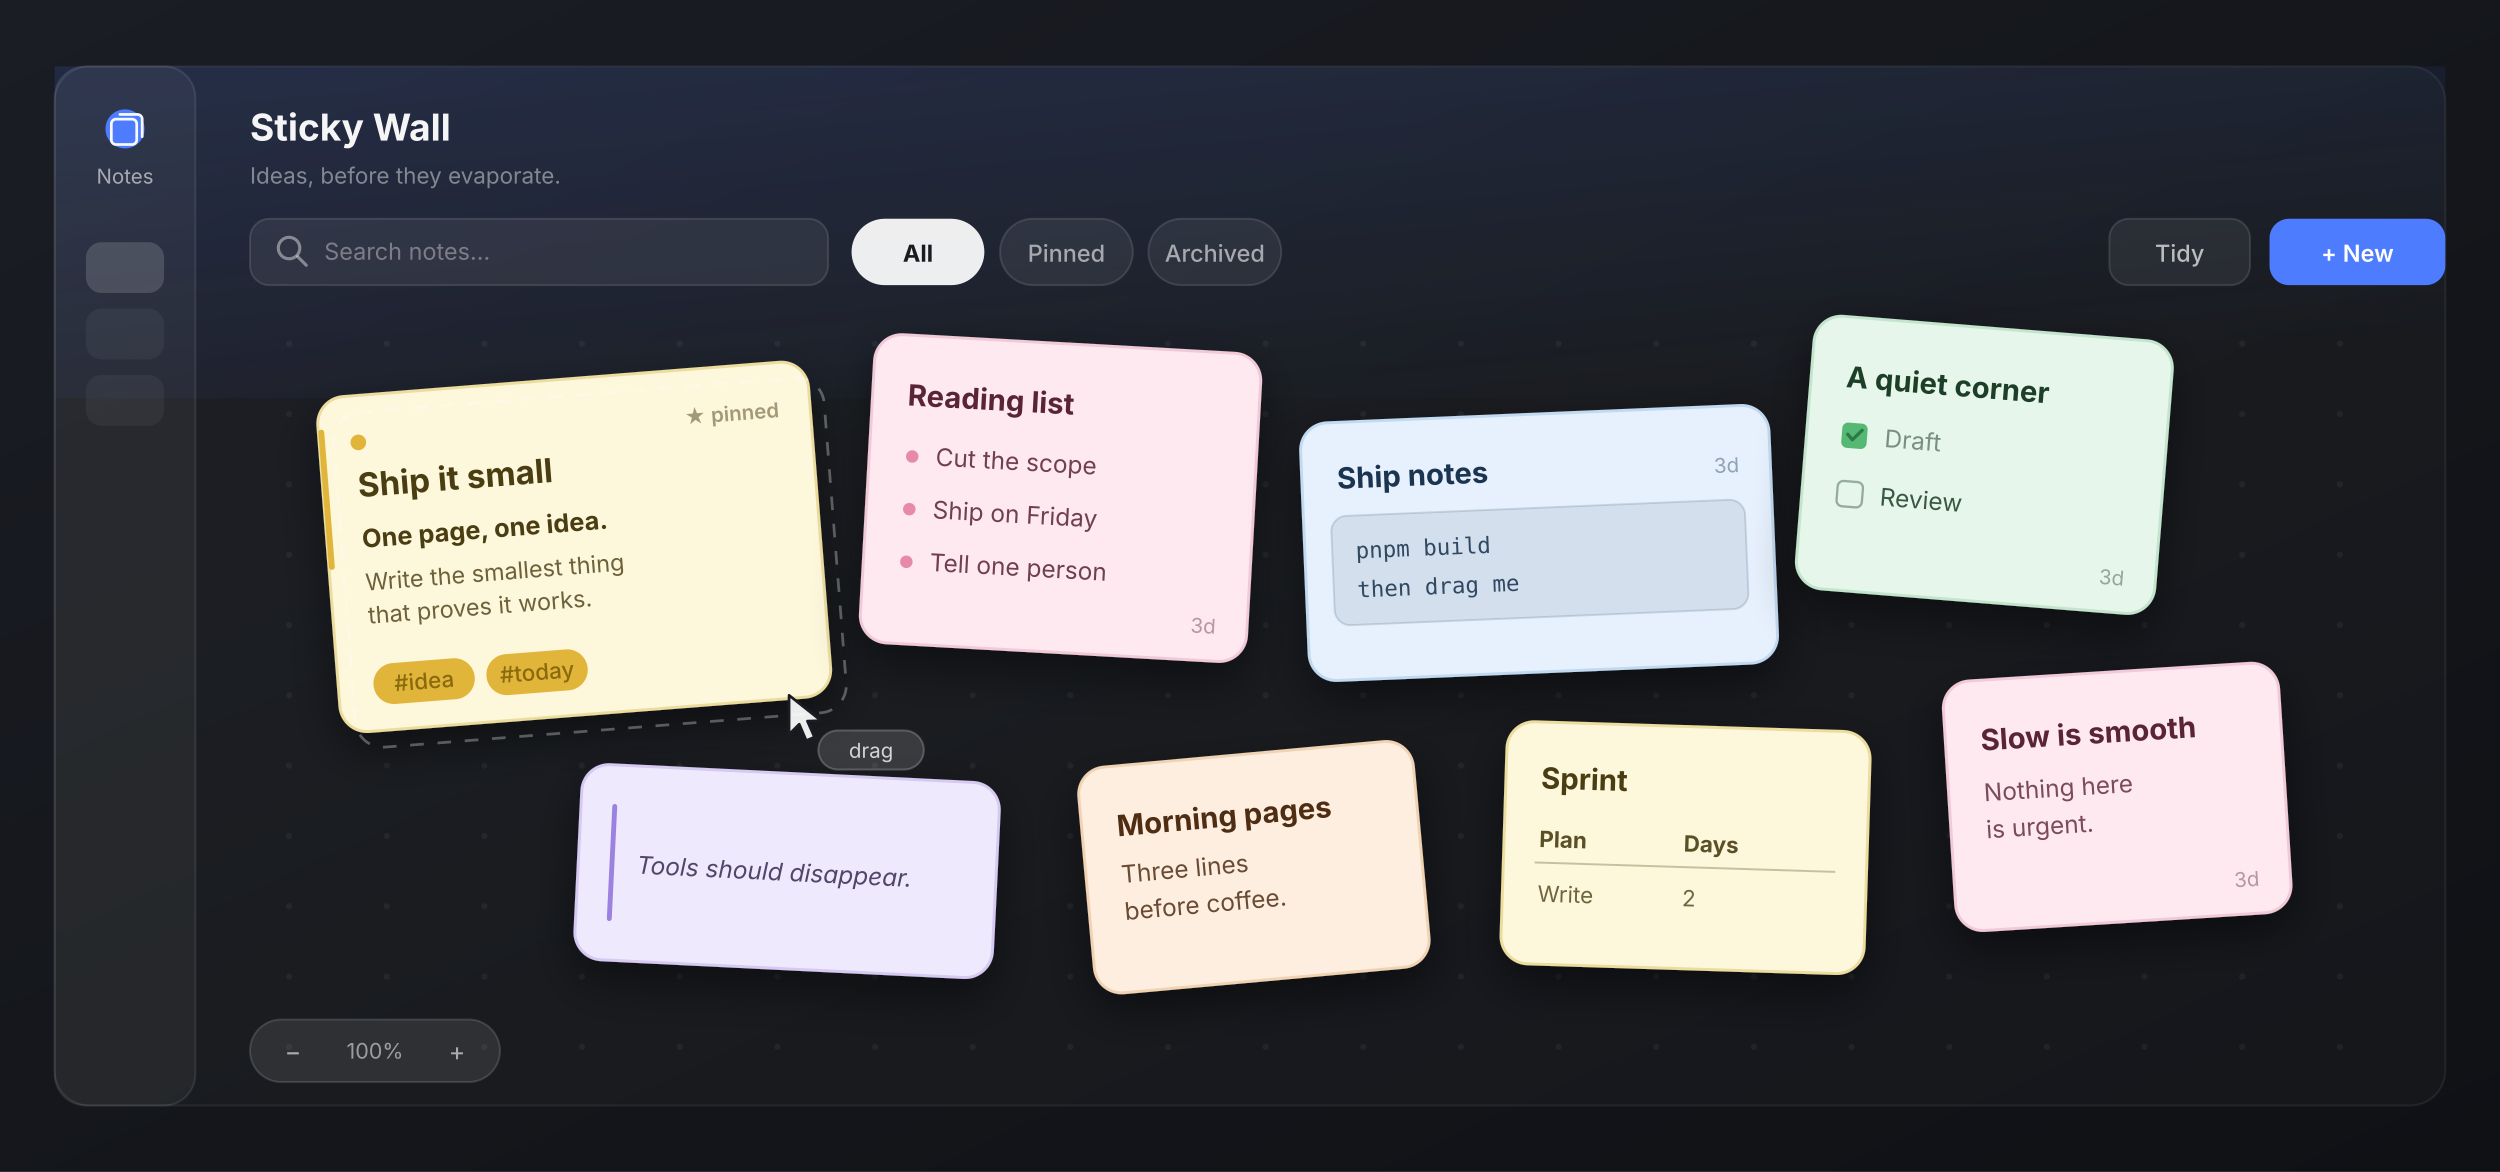
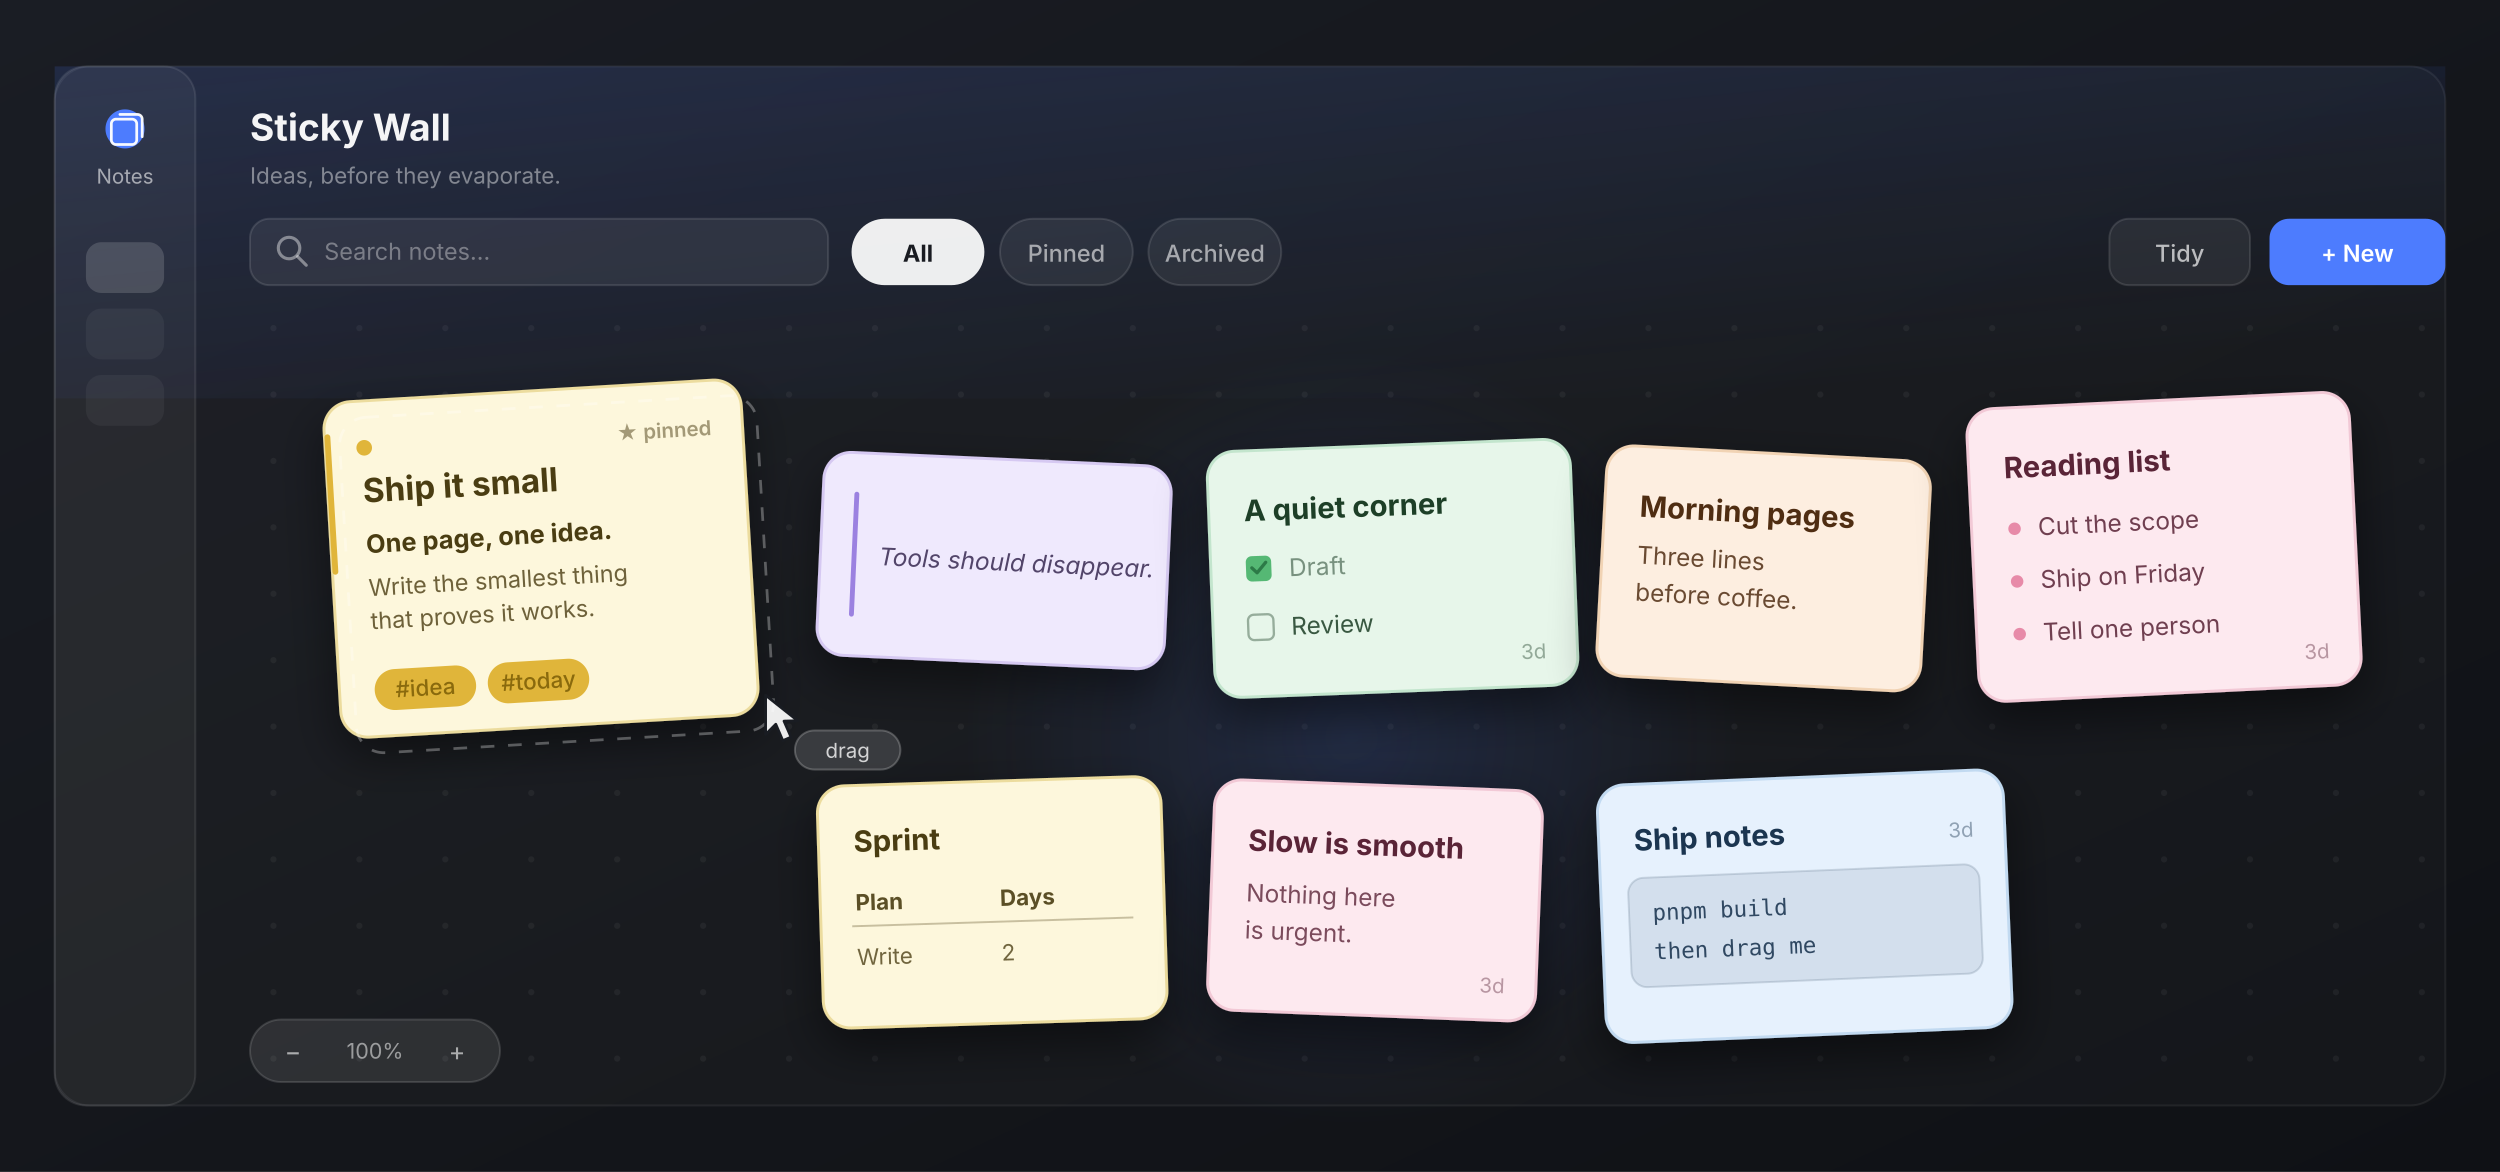
<svg xmlns="http://www.w3.org/2000/svg" width="1280" height="600" viewBox="0 0 1280 600">
  <defs>
    <linearGradient id="board" x1="0" y1="0" x2="1" y2="1">
      <stop offset="0" stop-color="#1a1d24" />
      <stop offset="0.55" stop-color="#14161b" />
      <stop offset="1" stop-color="#0f1115" />
    </linearGradient>
    <linearGradient id="glow" x1="0" y1="0" x2="0.7" y2="1">
      <stop offset="0" stop-color="#4d7cfe" stop-opacity="0.15" />
      <stop offset="1" stop-color="#4d7cfe" stop-opacity="0" />
    </linearGradient>
+     <radialGradient id="centre">
+       <stop offset="0" stop-color="#4d7cfe" stop-opacity="0.16" />
+       <stop offset="0.7" stop-color="#4d7cfe" stop-opacity="0" />
+     </radialGradient>
    <filter id="cardShadow" x="-30%" y="-30%" width="160%" height="180%">
      <feDropShadow dx="0" dy="10" stdDeviation="12" flood-color="#000000" flood-opacity="0.45" />
    </filter>
  </defs>
  <rect x="0" y="0" width="1280" height="600" fill="url(#board)" />
  <rect x="28" y="34" width="1224" height="532" rx="18" fill="#ffffff" fill-opacity="0.02" stroke="#ffffff" stroke-opacity="0.07" stroke-width="1" />
  <rect x="28" y="34" width="1224" height="170" fill="url(#glow)" />
  <rect x="28" y="34" width="72" height="532" rx="16" fill="#ffffff" fill-opacity="0.05" stroke="#ffffff" stroke-opacity="0.09" stroke-width="1" />
  <circle cx="64" cy="66" r="10" fill="#4d7cfe" fill-opacity="1" />
  <g transform="translate(56 56)" fill="none" stroke="#ffffff" stroke-opacity="0.95" stroke-width="1.4" stroke-linecap="round">
    <rect x="1" y="5" width="13" height="13" rx="2.4" />
    <path d="M5.4 2.6h9a2.4 2.4 0 0 1 2.4 2.4v9" />
  </g>
  <text x="64" y="94" font-size="10.5" fill="#ffffff" fill-opacity="0.58" text-anchor="middle" font-family="Inter, 'Noto Sans SC', system-ui, sans-serif">Notes</text>
  <rect x="44" y="124" width="40" height="26" rx="8" fill="#ffffff" fill-opacity="0.15" />
  <rect x="44" y="158" width="40" height="26" rx="8" fill="#ffffff" fill-opacity="0.05" />
  <rect x="44" y="192" width="40" height="26" rx="8" fill="#ffffff" fill-opacity="0.05" />
  <g fill="#ffffff" fill-opacity="0.05">
-     <circle cx="148" cy="176" r="1.6" />
-     <circle cx="198" cy="176" r="1.6" />
-     <circle cx="248" cy="176" r="1.6" />
-     <circle cx="298" cy="176" r="1.6" />
-     <circle cx="348" cy="176" r="1.6" />
-     <circle cx="398" cy="176" r="1.6" />
-     <circle cx="448" cy="176" r="1.6" />
-     <circle cx="498" cy="176" r="1.6" />
-     <circle cx="548" cy="176" r="1.6" />
-     <circle cx="598" cy="176" r="1.6" />
-     <circle cx="648" cy="176" r="1.6" />
-     <circle cx="698" cy="176" r="1.6" />
-     <circle cx="748" cy="176" r="1.6" />
-     <circle cx="798" cy="176" r="1.6" />
-     <circle cx="848" cy="176" r="1.6" />
-     <circle cx="898" cy="176" r="1.6" />
-     <circle cx="948" cy="176" r="1.6" />
-     <circle cx="998" cy="176" r="1.6" />
-     <circle cx="1048" cy="176" r="1.6" />
-     <circle cx="1098" cy="176" r="1.6" />
-     <circle cx="1148" cy="176" r="1.6" />
-     <circle cx="1198" cy="176" r="1.6" />
-     <circle cx="148" cy="212" r="1.6" />
-     <circle cx="198" cy="212" r="1.6" />
-     <circle cx="248" cy="212" r="1.6" />
-     <circle cx="298" cy="212" r="1.6" />
-     <circle cx="348" cy="212" r="1.6" />
-     <circle cx="398" cy="212" r="1.6" />
-     <circle cx="448" cy="212" r="1.6" />
-     <circle cx="498" cy="212" r="1.6" />
-     <circle cx="548" cy="212" r="1.6" />
-     <circle cx="598" cy="212" r="1.6" />
-     <circle cx="648" cy="212" r="1.6" />
-     <circle cx="698" cy="212" r="1.6" />
-     <circle cx="748" cy="212" r="1.6" />
-     <circle cx="798" cy="212" r="1.6" />
-     <circle cx="848" cy="212" r="1.6" />
-     <circle cx="898" cy="212" r="1.6" />
-     <circle cx="948" cy="212" r="1.6" />
-     <circle cx="998" cy="212" r="1.6" />
-     <circle cx="1048" cy="212" r="1.6" />
-     <circle cx="1098" cy="212" r="1.6" />
-     <circle cx="1148" cy="212" r="1.6" />
-     <circle cx="1198" cy="212" r="1.6" />
-     <circle cx="148" cy="248" r="1.6" />
-     <circle cx="198" cy="248" r="1.6" />
-     <circle cx="248" cy="248" r="1.6" />
-     <circle cx="298" cy="248" r="1.6" />
-     <circle cx="348" cy="248" r="1.6" />
-     <circle cx="398" cy="248" r="1.6" />
-     <circle cx="448" cy="248" r="1.6" />
-     <circle cx="498" cy="248" r="1.6" />
-     <circle cx="548" cy="248" r="1.6" />
-     <circle cx="598" cy="248" r="1.6" />
-     <circle cx="648" cy="248" r="1.6" />
-     <circle cx="698" cy="248" r="1.6" />
-     <circle cx="748" cy="248" r="1.6" />
-     <circle cx="798" cy="248" r="1.6" />
-     <circle cx="848" cy="248" r="1.6" />
-     <circle cx="898" cy="248" r="1.6" />
-     <circle cx="948" cy="248" r="1.6" />
-     <circle cx="998" cy="248" r="1.6" />
-     <circle cx="1048" cy="248" r="1.6" />
-     <circle cx="1098" cy="248" r="1.6" />
-     <circle cx="1148" cy="248" r="1.6" />
-     <circle cx="1198" cy="248" r="1.6" />
-     <circle cx="148" cy="284" r="1.6" />
-     <circle cx="198" cy="284" r="1.6" />
-     <circle cx="248" cy="284" r="1.6" />
-     <circle cx="298" cy="284" r="1.6" />
-     <circle cx="348" cy="284" r="1.6" />
-     <circle cx="398" cy="284" r="1.6" />
-     <circle cx="448" cy="284" r="1.6" />
-     <circle cx="498" cy="284" r="1.6" />
-     <circle cx="548" cy="284" r="1.6" />
-     <circle cx="598" cy="284" r="1.6" />
-     <circle cx="648" cy="284" r="1.6" />
-     <circle cx="698" cy="284" r="1.6" />
-     <circle cx="748" cy="284" r="1.6" />
-     <circle cx="798" cy="284" r="1.6" />
-     <circle cx="848" cy="284" r="1.6" />
-     <circle cx="898" cy="284" r="1.6" />
-     <circle cx="948" cy="284" r="1.6" />
-     <circle cx="998" cy="284" r="1.6" />
-     <circle cx="1048" cy="284" r="1.6" />
-     <circle cx="1098" cy="284" r="1.6" />
-     <circle cx="1148" cy="284" r="1.6" />
-     <circle cx="1198" cy="284" r="1.6" />
-     <circle cx="148" cy="320" r="1.6" />
-     <circle cx="198" cy="320" r="1.6" />
-     <circle cx="248" cy="320" r="1.6" />
-     <circle cx="298" cy="320" r="1.6" />
-     <circle cx="348" cy="320" r="1.6" />
-     <circle cx="398" cy="320" r="1.6" />
-     <circle cx="448" cy="320" r="1.6" />
-     <circle cx="498" cy="320" r="1.6" />
-     <circle cx="548" cy="320" r="1.6" />
-     <circle cx="598" cy="320" r="1.6" />
-     <circle cx="648" cy="320" r="1.6" />
-     <circle cx="698" cy="320" r="1.6" />
-     <circle cx="748" cy="320" r="1.6" />
-     <circle cx="798" cy="320" r="1.6" />
-     <circle cx="848" cy="320" r="1.6" />
-     <circle cx="898" cy="320" r="1.6" />
-     <circle cx="948" cy="320" r="1.6" />
-     <circle cx="998" cy="320" r="1.6" />
-     <circle cx="1048" cy="320" r="1.6" />
-     <circle cx="1098" cy="320" r="1.6" />
-     <circle cx="1148" cy="320" r="1.6" />
-     <circle cx="1198" cy="320" r="1.6" />
-     <circle cx="148" cy="356" r="1.6" />
-     <circle cx="198" cy="356" r="1.6" />
-     <circle cx="248" cy="356" r="1.6" />
-     <circle cx="298" cy="356" r="1.6" />
-     <circle cx="348" cy="356" r="1.6" />
-     <circle cx="398" cy="356" r="1.6" />
-     <circle cx="448" cy="356" r="1.6" />
-     <circle cx="498" cy="356" r="1.6" />
-     <circle cx="548" cy="356" r="1.6" />
-     <circle cx="598" cy="356" r="1.6" />
-     <circle cx="648" cy="356" r="1.6" />
-     <circle cx="698" cy="356" r="1.6" />
-     <circle cx="748" cy="356" r="1.6" />
-     <circle cx="798" cy="356" r="1.6" />
-     <circle cx="848" cy="356" r="1.6" />
-     <circle cx="898" cy="356" r="1.6" />
-     <circle cx="948" cy="356" r="1.6" />
-     <circle cx="998" cy="356" r="1.6" />
-     <circle cx="1048" cy="356" r="1.6" />
-     <circle cx="1098" cy="356" r="1.6" />
-     <circle cx="1148" cy="356" r="1.6" />
-     <circle cx="1198" cy="356" r="1.6" />
-     <circle cx="148" cy="392" r="1.6" />
-     <circle cx="198" cy="392" r="1.6" />
-     <circle cx="248" cy="392" r="1.6" />
-     <circle cx="298" cy="392" r="1.6" />
-     <circle cx="348" cy="392" r="1.6" />
-     <circle cx="398" cy="392" r="1.6" />
-     <circle cx="448" cy="392" r="1.6" />
-     <circle cx="498" cy="392" r="1.6" />
-     <circle cx="548" cy="392" r="1.6" />
-     <circle cx="598" cy="392" r="1.6" />
-     <circle cx="648" cy="392" r="1.6" />
-     <circle cx="698" cy="392" r="1.6" />
-     <circle cx="748" cy="392" r="1.6" />
-     <circle cx="798" cy="392" r="1.6" />
-     <circle cx="848" cy="392" r="1.6" />
-     <circle cx="898" cy="392" r="1.6" />
-     <circle cx="948" cy="392" r="1.6" />
-     <circle cx="998" cy="392" r="1.6" />
-     <circle cx="1048" cy="392" r="1.6" />
-     <circle cx="1098" cy="392" r="1.6" />
-     <circle cx="1148" cy="392" r="1.6" />
-     <circle cx="1198" cy="392" r="1.6" />
-     <circle cx="148" cy="428" r="1.6" />
-     <circle cx="198" cy="428" r="1.6" />
-     <circle cx="248" cy="428" r="1.6" />
-     <circle cx="298" cy="428" r="1.6" />
-     <circle cx="348" cy="428" r="1.6" />
-     <circle cx="398" cy="428" r="1.6" />
-     <circle cx="448" cy="428" r="1.6" />
-     <circle cx="498" cy="428" r="1.6" />
-     <circle cx="548" cy="428" r="1.6" />
-     <circle cx="598" cy="428" r="1.6" />
-     <circle cx="648" cy="428" r="1.6" />
-     <circle cx="698" cy="428" r="1.6" />
-     <circle cx="748" cy="428" r="1.6" />
-     <circle cx="798" cy="428" r="1.6" />
-     <circle cx="848" cy="428" r="1.6" />
-     <circle cx="898" cy="428" r="1.6" />
-     <circle cx="948" cy="428" r="1.6" />
-     <circle cx="998" cy="428" r="1.6" />
-     <circle cx="1048" cy="428" r="1.6" />
-     <circle cx="1098" cy="428" r="1.6" />
-     <circle cx="1148" cy="428" r="1.6" />
-     <circle cx="1198" cy="428" r="1.6" />
-     <circle cx="148" cy="464" r="1.6" />
-     <circle cx="198" cy="464" r="1.6" />
-     <circle cx="248" cy="464" r="1.6" />
-     <circle cx="298" cy="464" r="1.6" />
-     <circle cx="348" cy="464" r="1.6" />
-     <circle cx="398" cy="464" r="1.6" />
-     <circle cx="448" cy="464" r="1.6" />
-     <circle cx="498" cy="464" r="1.6" />
-     <circle cx="548" cy="464" r="1.6" />
-     <circle cx="598" cy="464" r="1.6" />
-     <circle cx="648" cy="464" r="1.6" />
-     <circle cx="698" cy="464" r="1.6" />
-     <circle cx="748" cy="464" r="1.6" />
-     <circle cx="798" cy="464" r="1.6" />
-     <circle cx="848" cy="464" r="1.6" />
-     <circle cx="898" cy="464" r="1.6" />
-     <circle cx="948" cy="464" r="1.6" />
-     <circle cx="998" cy="464" r="1.6" />
-     <circle cx="1048" cy="464" r="1.6" />
-     <circle cx="1098" cy="464" r="1.6" />
-     <circle cx="1148" cy="464" r="1.6" />
-     <circle cx="1198" cy="464" r="1.6" />
-     <circle cx="148" cy="500" r="1.6" />
-     <circle cx="198" cy="500" r="1.6" />
-     <circle cx="248" cy="500" r="1.6" />
-     <circle cx="298" cy="500" r="1.6" />
-     <circle cx="348" cy="500" r="1.6" />
-     <circle cx="398" cy="500" r="1.6" />
-     <circle cx="448" cy="500" r="1.6" />
-     <circle cx="498" cy="500" r="1.6" />
-     <circle cx="548" cy="500" r="1.6" />
-     <circle cx="598" cy="500" r="1.6" />
-     <circle cx="648" cy="500" r="1.6" />
-     <circle cx="698" cy="500" r="1.6" />
-     <circle cx="748" cy="500" r="1.6" />
-     <circle cx="798" cy="500" r="1.6" />
-     <circle cx="848" cy="500" r="1.6" />
-     <circle cx="898" cy="500" r="1.6" />
-     <circle cx="948" cy="500" r="1.6" />
-     <circle cx="998" cy="500" r="1.6" />
-     <circle cx="1048" cy="500" r="1.6" />
-     <circle cx="1098" cy="500" r="1.6" />
-     <circle cx="1148" cy="500" r="1.6" />
-     <circle cx="1198" cy="500" r="1.6" />
-     <circle cx="148" cy="536" r="1.6" />
-     <circle cx="198" cy="536" r="1.6" />
-     <circle cx="248" cy="536" r="1.6" />
-     <circle cx="298" cy="536" r="1.6" />
-     <circle cx="348" cy="536" r="1.6" />
-     <circle cx="398" cy="536" r="1.6" />
-     <circle cx="448" cy="536" r="1.6" />
-     <circle cx="498" cy="536" r="1.6" />
-     <circle cx="548" cy="536" r="1.6" />
-     <circle cx="598" cy="536" r="1.6" />
-     <circle cx="648" cy="536" r="1.6" />
-     <circle cx="698" cy="536" r="1.6" />
-     <circle cx="748" cy="536" r="1.6" />
-     <circle cx="798" cy="536" r="1.6" />
-     <circle cx="848" cy="536" r="1.6" />
-     <circle cx="898" cy="536" r="1.6" />
-     <circle cx="948" cy="536" r="1.6" />
-     <circle cx="998" cy="536" r="1.6" />
-     <circle cx="1048" cy="536" r="1.6" />
-     <circle cx="1098" cy="536" r="1.6" />
-     <circle cx="1148" cy="536" r="1.6" />
-     <circle cx="1198" cy="536" r="1.6" />
+     <circle cx="140" cy="168" r="1.6" />
+     <circle cx="184" cy="168" r="1.6" />
+     <circle cx="228" cy="168" r="1.6" />
+     <circle cx="272" cy="168" r="1.6" />
+     <circle cx="316" cy="168" r="1.6" />
+     <circle cx="360" cy="168" r="1.6" />
+     <circle cx="404" cy="168" r="1.6" />
+     <circle cx="448" cy="168" r="1.6" />
+     <circle cx="492" cy="168" r="1.6" />
+     <circle cx="536" cy="168" r="1.6" />
+     <circle cx="580" cy="168" r="1.6" />
+     <circle cx="624" cy="168" r="1.6" />
+     <circle cx="668" cy="168" r="1.6" />
+     <circle cx="712" cy="168" r="1.6" />
+     <circle cx="756" cy="168" r="1.6" />
+     <circle cx="800" cy="168" r="1.6" />
+     <circle cx="844" cy="168" r="1.6" />
+     <circle cx="888" cy="168" r="1.6" />
+     <circle cx="932" cy="168" r="1.6" />
+     <circle cx="976" cy="168" r="1.6" />
+     <circle cx="1020" cy="168" r="1.6" />
+     <circle cx="1064" cy="168" r="1.6" />
+     <circle cx="1108" cy="168" r="1.6" />
+     <circle cx="1152" cy="168" r="1.6" />
+     <circle cx="1196" cy="168" r="1.6" />
+     <circle cx="1240" cy="168" r="1.6" />
+     <circle cx="140" cy="202" r="1.6" />
+     <circle cx="184" cy="202" r="1.6" />
+     <circle cx="228" cy="202" r="1.6" />
+     <circle cx="272" cy="202" r="1.6" />
+     <circle cx="316" cy="202" r="1.6" />
+     <circle cx="360" cy="202" r="1.6" />
+     <circle cx="404" cy="202" r="1.6" />
+     <circle cx="448" cy="202" r="1.6" />
+     <circle cx="492" cy="202" r="1.6" />
+     <circle cx="536" cy="202" r="1.6" />
+     <circle cx="580" cy="202" r="1.6" />
+     <circle cx="624" cy="202" r="1.6" />
+     <circle cx="668" cy="202" r="1.6" />
+     <circle cx="712" cy="202" r="1.6" />
+     <circle cx="756" cy="202" r="1.6" />
+     <circle cx="800" cy="202" r="1.6" />
+     <circle cx="844" cy="202" r="1.6" />
+     <circle cx="888" cy="202" r="1.6" />
+     <circle cx="932" cy="202" r="1.6" />
+     <circle cx="976" cy="202" r="1.6" />
+     <circle cx="1020" cy="202" r="1.6" />
+     <circle cx="1064" cy="202" r="1.6" />
+     <circle cx="1108" cy="202" r="1.6" />
+     <circle cx="1152" cy="202" r="1.6" />
+     <circle cx="1196" cy="202" r="1.6" />
+     <circle cx="1240" cy="202" r="1.6" />
+     <circle cx="140" cy="236" r="1.6" />
+     <circle cx="184" cy="236" r="1.6" />
+     <circle cx="228" cy="236" r="1.6" />
+     <circle cx="272" cy="236" r="1.6" />
+     <circle cx="316" cy="236" r="1.6" />
+     <circle cx="360" cy="236" r="1.6" />
+     <circle cx="404" cy="236" r="1.6" />
+     <circle cx="448" cy="236" r="1.6" />
+     <circle cx="492" cy="236" r="1.6" />
+     <circle cx="536" cy="236" r="1.6" />
+     <circle cx="580" cy="236" r="1.6" />
+     <circle cx="624" cy="236" r="1.6" />
+     <circle cx="668" cy="236" r="1.6" />
+     <circle cx="712" cy="236" r="1.6" />
+     <circle cx="756" cy="236" r="1.6" />
+     <circle cx="800" cy="236" r="1.6" />
+     <circle cx="844" cy="236" r="1.6" />
+     <circle cx="888" cy="236" r="1.6" />
+     <circle cx="932" cy="236" r="1.6" />
+     <circle cx="976" cy="236" r="1.6" />
+     <circle cx="1020" cy="236" r="1.6" />
+     <circle cx="1064" cy="236" r="1.6" />
+     <circle cx="1108" cy="236" r="1.6" />
+     <circle cx="1152" cy="236" r="1.6" />
+     <circle cx="1196" cy="236" r="1.6" />
+     <circle cx="1240" cy="236" r="1.6" />
+     <circle cx="140" cy="270" r="1.6" />
+     <circle cx="184" cy="270" r="1.6" />
+     <circle cx="228" cy="270" r="1.6" />
+     <circle cx="272" cy="270" r="1.6" />
+     <circle cx="316" cy="270" r="1.6" />
+     <circle cx="360" cy="270" r="1.6" />
+     <circle cx="404" cy="270" r="1.6" />
+     <circle cx="448" cy="270" r="1.6" />
+     <circle cx="492" cy="270" r="1.6" />
+     <circle cx="536" cy="270" r="1.6" />
+     <circle cx="580" cy="270" r="1.6" />
+     <circle cx="624" cy="270" r="1.6" />
+     <circle cx="668" cy="270" r="1.6" />
+     <circle cx="712" cy="270" r="1.6" />
+     <circle cx="756" cy="270" r="1.6" />
+     <circle cx="800" cy="270" r="1.6" />
+     <circle cx="844" cy="270" r="1.6" />
+     <circle cx="888" cy="270" r="1.6" />
+     <circle cx="932" cy="270" r="1.6" />
+     <circle cx="976" cy="270" r="1.6" />
+     <circle cx="1020" cy="270" r="1.6" />
+     <circle cx="1064" cy="270" r="1.6" />
+     <circle cx="1108" cy="270" r="1.6" />
+     <circle cx="1152" cy="270" r="1.6" />
+     <circle cx="1196" cy="270" r="1.6" />
+     <circle cx="1240" cy="270" r="1.6" />
+     <circle cx="140" cy="304" r="1.6" />
+     <circle cx="184" cy="304" r="1.6" />
+     <circle cx="228" cy="304" r="1.6" />
+     <circle cx="272" cy="304" r="1.6" />
+     <circle cx="316" cy="304" r="1.6" />
+     <circle cx="360" cy="304" r="1.6" />
+     <circle cx="404" cy="304" r="1.6" />
+     <circle cx="448" cy="304" r="1.6" />
+     <circle cx="492" cy="304" r="1.6" />
+     <circle cx="536" cy="304" r="1.6" />
+     <circle cx="580" cy="304" r="1.6" />
+     <circle cx="624" cy="304" r="1.6" />
+     <circle cx="668" cy="304" r="1.6" />
+     <circle cx="712" cy="304" r="1.6" />
+     <circle cx="756" cy="304" r="1.6" />
+     <circle cx="800" cy="304" r="1.6" />
+     <circle cx="844" cy="304" r="1.6" />
+     <circle cx="888" cy="304" r="1.6" />
+     <circle cx="932" cy="304" r="1.6" />
+     <circle cx="976" cy="304" r="1.6" />
+     <circle cx="1020" cy="304" r="1.6" />
+     <circle cx="1064" cy="304" r="1.6" />
+     <circle cx="1108" cy="304" r="1.6" />
+     <circle cx="1152" cy="304" r="1.6" />
+     <circle cx="1196" cy="304" r="1.6" />
+     <circle cx="1240" cy="304" r="1.6" />
+     <circle cx="140" cy="338" r="1.6" />
+     <circle cx="184" cy="338" r="1.6" />
+     <circle cx="228" cy="338" r="1.6" />
+     <circle cx="272" cy="338" r="1.6" />
+     <circle cx="316" cy="338" r="1.6" />
+     <circle cx="360" cy="338" r="1.6" />
+     <circle cx="404" cy="338" r="1.6" />
+     <circle cx="448" cy="338" r="1.6" />
+     <circle cx="492" cy="338" r="1.6" />
+     <circle cx="536" cy="338" r="1.6" />
+     <circle cx="580" cy="338" r="1.6" />
+     <circle cx="624" cy="338" r="1.6" />
+     <circle cx="668" cy="338" r="1.6" />
+     <circle cx="712" cy="338" r="1.6" />
+     <circle cx="756" cy="338" r="1.6" />
+     <circle cx="800" cy="338" r="1.6" />
+     <circle cx="844" cy="338" r="1.6" />
+     <circle cx="888" cy="338" r="1.6" />
+     <circle cx="932" cy="338" r="1.6" />
+     <circle cx="976" cy="338" r="1.6" />
+     <circle cx="1020" cy="338" r="1.6" />
+     <circle cx="1064" cy="338" r="1.6" />
+     <circle cx="1108" cy="338" r="1.6" />
+     <circle cx="1152" cy="338" r="1.6" />
+     <circle cx="1196" cy="338" r="1.6" />
+     <circle cx="1240" cy="338" r="1.6" />
+     <circle cx="140" cy="372" r="1.6" />
+     <circle cx="184" cy="372" r="1.6" />
+     <circle cx="228" cy="372" r="1.6" />
+     <circle cx="272" cy="372" r="1.6" />
+     <circle cx="316" cy="372" r="1.6" />
+     <circle cx="360" cy="372" r="1.6" />
+     <circle cx="404" cy="372" r="1.6" />
+     <circle cx="448" cy="372" r="1.6" />
+     <circle cx="492" cy="372" r="1.6" />
+     <circle cx="536" cy="372" r="1.6" />
+     <circle cx="580" cy="372" r="1.6" />
+     <circle cx="624" cy="372" r="1.6" />
+     <circle cx="668" cy="372" r="1.6" />
+     <circle cx="712" cy="372" r="1.6" />
+     <circle cx="756" cy="372" r="1.6" />
+     <circle cx="800" cy="372" r="1.6" />
+     <circle cx="844" cy="372" r="1.6" />
+     <circle cx="888" cy="372" r="1.6" />
+     <circle cx="932" cy="372" r="1.6" />
+     <circle cx="976" cy="372" r="1.6" />
+     <circle cx="1020" cy="372" r="1.6" />
+     <circle cx="1064" cy="372" r="1.6" />
+     <circle cx="1108" cy="372" r="1.6" />
+     <circle cx="1152" cy="372" r="1.6" />
+     <circle cx="1196" cy="372" r="1.6" />
+     <circle cx="1240" cy="372" r="1.6" />
+     <circle cx="140" cy="406" r="1.6" />
+     <circle cx="184" cy="406" r="1.6" />
+     <circle cx="228" cy="406" r="1.6" />
+     <circle cx="272" cy="406" r="1.6" />
+     <circle cx="316" cy="406" r="1.6" />
+     <circle cx="360" cy="406" r="1.6" />
+     <circle cx="404" cy="406" r="1.6" />
+     <circle cx="448" cy="406" r="1.6" />
+     <circle cx="492" cy="406" r="1.6" />
+     <circle cx="536" cy="406" r="1.6" />
+     <circle cx="580" cy="406" r="1.6" />
+     <circle cx="624" cy="406" r="1.6" />
+     <circle cx="668" cy="406" r="1.6" />
+     <circle cx="712" cy="406" r="1.6" />
+     <circle cx="756" cy="406" r="1.6" />
+     <circle cx="800" cy="406" r="1.6" />
+     <circle cx="844" cy="406" r="1.6" />
+     <circle cx="888" cy="406" r="1.6" />
+     <circle cx="932" cy="406" r="1.6" />
+     <circle cx="976" cy="406" r="1.6" />
+     <circle cx="1020" cy="406" r="1.6" />
+     <circle cx="1064" cy="406" r="1.6" />
+     <circle cx="1108" cy="406" r="1.6" />
+     <circle cx="1152" cy="406" r="1.6" />
+     <circle cx="1196" cy="406" r="1.6" />
+     <circle cx="1240" cy="406" r="1.6" />
+     <circle cx="140" cy="440" r="1.6" />
+     <circle cx="184" cy="440" r="1.6" />
+     <circle cx="228" cy="440" r="1.6" />
+     <circle cx="272" cy="440" r="1.6" />
+     <circle cx="316" cy="440" r="1.6" />
+     <circle cx="360" cy="440" r="1.6" />
+     <circle cx="404" cy="440" r="1.6" />
+     <circle cx="448" cy="440" r="1.6" />
+     <circle cx="492" cy="440" r="1.6" />
+     <circle cx="536" cy="440" r="1.6" />
+     <circle cx="580" cy="440" r="1.6" />
+     <circle cx="624" cy="440" r="1.6" />
+     <circle cx="668" cy="440" r="1.6" />
+     <circle cx="712" cy="440" r="1.6" />
+     <circle cx="756" cy="440" r="1.6" />
+     <circle cx="800" cy="440" r="1.6" />
+     <circle cx="844" cy="440" r="1.6" />
+     <circle cx="888" cy="440" r="1.6" />
+     <circle cx="932" cy="440" r="1.6" />
+     <circle cx="976" cy="440" r="1.6" />
+     <circle cx="1020" cy="440" r="1.6" />
+     <circle cx="1064" cy="440" r="1.6" />
+     <circle cx="1108" cy="440" r="1.6" />
+     <circle cx="1152" cy="440" r="1.6" />
+     <circle cx="1196" cy="440" r="1.6" />
+     <circle cx="1240" cy="440" r="1.6" />
+     <circle cx="140" cy="474" r="1.6" />
+     <circle cx="184" cy="474" r="1.6" />
+     <circle cx="228" cy="474" r="1.6" />
+     <circle cx="272" cy="474" r="1.6" />
+     <circle cx="316" cy="474" r="1.6" />
+     <circle cx="360" cy="474" r="1.6" />
+     <circle cx="404" cy="474" r="1.6" />
+     <circle cx="448" cy="474" r="1.6" />
+     <circle cx="492" cy="474" r="1.6" />
+     <circle cx="536" cy="474" r="1.6" />
+     <circle cx="580" cy="474" r="1.6" />
+     <circle cx="624" cy="474" r="1.6" />
+     <circle cx="668" cy="474" r="1.6" />
+     <circle cx="712" cy="474" r="1.6" />
+     <circle cx="756" cy="474" r="1.6" />
+     <circle cx="800" cy="474" r="1.6" />
+     <circle cx="844" cy="474" r="1.6" />
+     <circle cx="888" cy="474" r="1.6" />
+     <circle cx="932" cy="474" r="1.6" />
+     <circle cx="976" cy="474" r="1.6" />
+     <circle cx="1020" cy="474" r="1.6" />
+     <circle cx="1064" cy="474" r="1.6" />
+     <circle cx="1108" cy="474" r="1.6" />
+     <circle cx="1152" cy="474" r="1.6" />
+     <circle cx="1196" cy="474" r="1.6" />
+     <circle cx="1240" cy="474" r="1.6" />
+     <circle cx="140" cy="508" r="1.6" />
+     <circle cx="184" cy="508" r="1.6" />
+     <circle cx="228" cy="508" r="1.6" />
+     <circle cx="272" cy="508" r="1.6" />
+     <circle cx="316" cy="508" r="1.6" />
+     <circle cx="360" cy="508" r="1.6" />
+     <circle cx="404" cy="508" r="1.6" />
+     <circle cx="448" cy="508" r="1.6" />
+     <circle cx="492" cy="508" r="1.6" />
+     <circle cx="536" cy="508" r="1.6" />
+     <circle cx="580" cy="508" r="1.6" />
+     <circle cx="624" cy="508" r="1.6" />
+     <circle cx="668" cy="508" r="1.6" />
+     <circle cx="712" cy="508" r="1.6" />
+     <circle cx="756" cy="508" r="1.6" />
+     <circle cx="800" cy="508" r="1.6" />
+     <circle cx="844" cy="508" r="1.6" />
+     <circle cx="888" cy="508" r="1.6" />
+     <circle cx="932" cy="508" r="1.6" />
+     <circle cx="976" cy="508" r="1.6" />
+     <circle cx="1020" cy="508" r="1.6" />
+     <circle cx="1064" cy="508" r="1.6" />
+     <circle cx="1108" cy="508" r="1.6" />
+     <circle cx="1152" cy="508" r="1.6" />
+     <circle cx="1196" cy="508" r="1.6" />
+     <circle cx="1240" cy="508" r="1.6" />
+     <circle cx="140" cy="542" r="1.6" />
+     <circle cx="184" cy="542" r="1.6" />
+     <circle cx="228" cy="542" r="1.6" />
+     <circle cx="272" cy="542" r="1.6" />
+     <circle cx="316" cy="542" r="1.6" />
+     <circle cx="360" cy="542" r="1.6" />
+     <circle cx="404" cy="542" r="1.6" />
+     <circle cx="448" cy="542" r="1.6" />
+     <circle cx="492" cy="542" r="1.6" />
+     <circle cx="536" cy="542" r="1.6" />
+     <circle cx="580" cy="542" r="1.6" />
+     <circle cx="624" cy="542" r="1.6" />
+     <circle cx="668" cy="542" r="1.6" />
+     <circle cx="712" cy="542" r="1.6" />
+     <circle cx="756" cy="542" r="1.6" />
+     <circle cx="800" cy="542" r="1.6" />
+     <circle cx="844" cy="542" r="1.6" />
+     <circle cx="888" cy="542" r="1.6" />
+     <circle cx="932" cy="542" r="1.6" />
+     <circle cx="976" cy="542" r="1.6" />
+     <circle cx="1020" cy="542" r="1.6" />
+     <circle cx="1064" cy="542" r="1.6" />
+     <circle cx="1108" cy="542" r="1.6" />
+     <circle cx="1152" cy="542" r="1.6" />
+     <circle cx="1196" cy="542" r="1.6" />
+     <circle cx="1240" cy="542" r="1.6" />
  </g>
  <text x="128" y="72" font-size="19" font-weight="700" fill="#ffffff" fill-opacity="0.95" font-family="Inter, 'Noto Sans SC', system-ui, sans-serif">Sticky Wall</text>
  <text x="128" y="94" font-size="11.5" fill="#ffffff" fill-opacity="0.44" font-family="Inter, 'Noto Sans SC', system-ui, sans-serif">Ideas, before they evaporate.</text>
  <rect x="128" y="112" width="296" height="34" rx="10" fill="#ffffff" fill-opacity="0.07" stroke="#ffffff" stroke-opacity="0.12" stroke-width="1" />
  <circle cx="148" cy="127" r="5.5" fill="none" stroke="#ffffff" stroke-opacity="0.42" stroke-width="1.6" />
  <path d="M152.4 131.4l4.4 4.4" stroke="#ffffff" stroke-opacity="0.42" stroke-width="1.6" stroke-linecap="round" />
  <text x="166" y="133" font-size="12" fill="#ffffff" fill-opacity="0.36" font-family="Inter, 'Noto Sans SC', system-ui, sans-serif">Search notes…</text>
  <rect x="436" y="112" width="68" height="34" rx="17" fill="#ffffff" fill-opacity="0.92" />
  <text x="470" y="134" font-size="12" font-weight="650" fill="#191b21" fill-opacity="1" text-anchor="middle" font-family="Inter, 'Noto Sans SC', system-ui, sans-serif">All</text>
  <rect x="512" y="112" width="68" height="34" rx="17" fill="#ffffff" fill-opacity="0.07" stroke="#ffffff" stroke-opacity="0.12" stroke-width="1" />
  <text x="546" y="134" font-size="12" font-weight="500" fill="#ffffff" fill-opacity="0.58" text-anchor="middle" font-family="Inter, 'Noto Sans SC', system-ui, sans-serif">Pinned</text>
  <rect x="588" y="112" width="68" height="34" rx="17" fill="#ffffff" fill-opacity="0.07" stroke="#ffffff" stroke-opacity="0.12" stroke-width="1" />
  <text x="622" y="134" font-size="12" font-weight="500" fill="#ffffff" fill-opacity="0.58" text-anchor="middle" font-family="Inter, 'Noto Sans SC', system-ui, sans-serif">Archived</text>
  <rect x="1080" y="112" width="72" height="34" rx="10" fill="#ffffff" fill-opacity="0.07" stroke="#ffffff" stroke-opacity="0.12" stroke-width="1" />
  <text x="1116" y="134" font-size="12" font-weight="500" fill="#ffffff" fill-opacity="0.68" text-anchor="middle" font-family="Inter, 'Noto Sans SC', system-ui, sans-serif">Tidy</text>
  <rect x="1162" y="112" width="90" height="34" rx="10" fill="#4d7cfe" />
  <text x="1207" y="134" font-size="12" font-weight="600" fill="#ffffff" text-anchor="middle" font-family="Inter, 'Noto Sans SC', system-ui, sans-serif">+ New</text>
-   <g transform="translate(168 194) rotate(-4.5 126 86)">
-     <rect x="0" y="0" width="252" height="172" rx="14" fill="#fdf7dc" stroke="#ecdc9e" stroke-width="1.5" filter="url(#cardShadow)" />
+   <circle cx="692" cy="378" r="286" fill="url(#centre)" />
+   <g transform="translate(170 200) rotate(-3.4 107 86)">
+     <rect x="0" y="0" width="214" height="172" rx="14" fill="#fdf7dc" stroke="#ecdc9e" stroke-width="1.5" filter="url(#cardShadow)" />
    <rect x="0" y="16" width="3" height="72" rx="1.5" fill="#e0b53a" />
    <circle cx="20" cy="24" r="4" fill="#e0b53a" fill-opacity="1" />
-     <text x="236" y="28" font-size="10.5" font-weight="600" fill="#4a3d12" fill-opacity="0.5" text-anchor="end" font-family="Inter, 'Noto Sans SC', system-ui, sans-serif">★ pinned</text>
+     <text x="198" y="28" font-size="10.5" font-weight="600" fill="#4a3d12" fill-opacity="0.5" text-anchor="end" font-family="Inter, 'Noto Sans SC', system-ui, sans-serif">★ pinned</text>
    <text x="18" y="52" font-size="17" font-weight="700" fill="#4a3d12" font-family="Inter, 'Noto Sans SC', system-ui, sans-serif">Ship it small</text>
    <text x="18" y="78" font-size="13" font-weight="650" fill="#4a3d12" font-family="Inter, 'Noto Sans SC', system-ui, sans-serif">One page, one idea.</text>
    <text x="18" y="100" font-size="12" font-weight="400" fill="#4a3d12" fill-opacity="0.8" text-anchor="start" font-family="Inter, 'Noto Sans SC', system-ui, sans-serif">Write the smallest thing</text>
    <text x="18" y="117" font-size="12" font-weight="400" fill="#4a3d12" fill-opacity="0.8" text-anchor="start" font-family="Inter, 'Noto Sans SC', system-ui, sans-serif">that proves it works.</text>
    <rect x="18" y="138" width="52" height="21" rx="10.5" fill="#e0b53a" />
    <text x="44" y="152.525" font-size="11.5" font-weight="500" fill="#8a6a0d" text-anchor="middle" font-family="Inter, 'Noto Sans SC', system-ui, sans-serif">#idea</text>
    <rect x="76" y="138" width="52" height="21" rx="10.5" fill="#e0b53a" />
    <text x="102" y="152.525" font-size="11.5" font-weight="500" fill="#8a6a0d" text-anchor="middle" font-family="Inter, 'Noto Sans SC', system-ui, sans-serif">#today</text>
  </g>
-   <g transform="translate(444 176) rotate(3.2 99 79)">
-     <rect x="0" y="0" width="198" height="158" rx="14" fill="#fde9ef" stroke="#f2c9d6" stroke-width="1.5" filter="url(#cardShadow)" />
+   <g transform="translate(420 235) rotate(2.6 89 52)">
+     <rect x="0" y="0" width="178" height="104" rx="14" fill="#efe9fd" stroke="#d6c9f2" stroke-width="1.5" filter="url(#cardShadow)" />
+     <rect x="16" y="20" width="2.5" height="64" rx="1.25" fill="#9b81e0" />
+     <text x="30" y="57" font-size="12.5" font-style="italic" fill="#36264f" fill-opacity="0.84" font-family="Inter, 'Noto Sans SC', system-ui, sans-serif">Tools should disappear.</text>
+   </g>
+   <g transform="translate(620 228) rotate(-2.2 93 63)">
+     <rect x="0" y="0" width="186" height="126" rx="14" fill="#e7f6ea" stroke="#c3e5cd" stroke-width="1.5" filter="url(#cardShadow)" />
+     <text x="18" y="36" font-size="15" font-weight="650" fill="#1d3f27" font-family="Inter, 'Noto Sans SC', system-ui, sans-serif">A quiet corner</text>
+     <rect x="18" y="54" width="13" height="13" rx="3" fill="#55b874" stroke="none" stroke-opacity="0.4" stroke-width="1.2" />
+     <path d="M21 60 l2.6 2.6 l4.6 -5.2" stroke="#2c7a47" stroke-width="1.7" fill="none" stroke-linecap="round" stroke-linejoin="round" />
+     <text x="40" y="65" font-size="12.5" fill="#1d3f27" fill-opacity="0.55" font-family="Inter, 'Noto Sans SC', system-ui, sans-serif">Draft</text>
+     <rect x="18" y="84" width="13" height="13" rx="3" fill="none" stroke="#1d3f27" stroke-opacity="0.4" stroke-width="1.2" />
+     <text x="40" y="95" font-size="12.5" fill="#1d3f27" fill-opacity="0.86" font-family="Inter, 'Noto Sans SC', system-ui, sans-serif">Review</text>
+     <text x="170" y="112" font-size="10.5" fill="#1d3f27" fill-opacity="0.42" text-anchor="end" font-family="Inter, 'Noto Sans SC', system-ui, sans-serif">3d</text>
+   </g>
+   <g transform="translate(820 232) rotate(3.1 83 59)">
+     <rect x="0" y="0" width="166" height="118" rx="14" fill="#fdeee0" stroke="#f1d3b4" stroke-width="1.5" filter="url(#cardShadow)" />
+     <text x="18" y="36" font-size="15" font-weight="650" fill="#4f2d12" font-family="Inter, 'Noto Sans SC', system-ui, sans-serif">Morning pages</text>
+     <text x="18" y="60" font-size="12.5" font-weight="400" fill="#4f2d12" fill-opacity="0.84" text-anchor="start" font-family="Inter, 'Noto Sans SC', system-ui, sans-serif">Three lines</text>
+     <text x="18" y="79" font-size="12.5" font-weight="400" fill="#4f2d12" fill-opacity="0.84" text-anchor="start" font-family="Inter, 'Noto Sans SC', system-ui, sans-serif">before coffee.</text>
+   </g>
+   <g transform="translate(1010 205) rotate(-2.8 98 75)">
+     <rect x="0" y="0" width="196" height="150" rx="14" fill="#fde9ef" stroke="#f2c9d6" stroke-width="1.5" filter="url(#cardShadow)" />
    <text x="18" y="36" font-size="15" font-weight="650" fill="#5a2437" font-family="Inter, 'Noto Sans SC', system-ui, sans-serif">Reading list</text>
    <circle cx="22" cy="62" r="3.2" fill="#e78aa8" fill-opacity="1" />
    <text x="34" y="66" font-size="12.5" fill="#5a2437" fill-opacity="0.86" font-family="Inter, 'Noto Sans SC', system-ui, sans-serif">Cut the scope</text>
    <circle cx="22" cy="89" r="3.2" fill="#e78aa8" fill-opacity="1" />
    <text x="34" y="93" font-size="12.5" fill="#5a2437" fill-opacity="0.86" font-family="Inter, 'Noto Sans SC', system-ui, sans-serif">Ship on Friday</text>
    <circle cx="22" cy="116" r="3.2" fill="#e78aa8" fill-opacity="1" />
    <text x="34" y="120" font-size="12.5" fill="#5a2437" fill-opacity="0.86" font-family="Inter, 'Noto Sans SC', system-ui, sans-serif">Tell one person</text>
-     <text x="182" y="144" font-size="10.5" fill="#5a2437" fill-opacity="0.42" text-anchor="end" font-family="Inter, 'Noto Sans SC', system-ui, sans-serif">3d</text>
-   </g>
-   <g transform="translate(668 212) rotate(-2.4 120 66)">
-     <rect x="0" y="0" width="240" height="132" rx="14" fill="#e6f1fd" stroke="#c2daf1" stroke-width="1.5" filter="url(#cardShadow)" />
-     <text x="18" y="34" font-size="15" font-weight="650" fill="#1b3550" font-family="Inter, 'Noto Sans SC', system-ui, sans-serif">Ship notes</text>
-     <text x="224" y="34" font-size="10.5" fill="#1b3550" fill-opacity="0.42" text-anchor="end" font-family="Inter, 'Noto Sans SC', system-ui, sans-serif">3d</text>
-     <rect x="14" y="48" width="212" height="56" rx="8" fill="#1b3550" fill-opacity="0.09" stroke="#1b3550" stroke-opacity="0.16" stroke-width="1" />
-     <text x="26" y="70" font-size="11.5" font-weight="500" fill="#1b3550" fill-opacity="0.88" text-anchor="start" font-family="ui-monospace, SFMono-Regular, Menlo, monospace">pnpm build</text>
-     <text x="26" y="90" font-size="11.5" font-weight="500" fill="#1b3550" fill-opacity="0.88" text-anchor="start" font-family="ui-monospace, SFMono-Regular, Menlo, monospace">then drag me</text>
-   </g>
-   <g transform="translate(924 168) rotate(4.6 92 70)">
-     <rect x="0" y="0" width="184" height="140" rx="14" fill="#e7f6ea" stroke="#c3e5cd" stroke-width="1.5" filter="url(#cardShadow)" />
-     <text x="18" y="36" font-size="15" font-weight="650" fill="#1d3f27" font-family="Inter, 'Noto Sans SC', system-ui, sans-serif">A quiet corner</text>
-     <rect x="18" y="54" width="13" height="13" rx="3" fill="#55b874" stroke="none" stroke-opacity="0.4" stroke-width="1.2" />
-     <path d="M21 60 l2.6 2.6 l4.6 -5.2" stroke="#2c7a47" stroke-width="1.7" fill="none" stroke-linecap="round" stroke-linejoin="round" />
-     <text x="40" y="65" font-size="12.5" fill="#1d3f27" fill-opacity="0.55" font-family="Inter, 'Noto Sans SC', system-ui, sans-serif">Draft</text>
-     <rect x="18" y="84" width="13" height="13" rx="3" fill="none" stroke="#1d3f27" stroke-opacity="0.4" stroke-width="1.2" />
-     <text x="40" y="95" font-size="12.5" fill="#1d3f27" fill-opacity="0.86" font-family="Inter, 'Noto Sans SC', system-ui, sans-serif">Review</text>
-     <text x="168" y="126" font-size="10.5" fill="#1d3f27" fill-opacity="0.42" text-anchor="end" font-family="Inter, 'Noto Sans SC', system-ui, sans-serif">3d</text>
-   </g>
-   <g transform="translate(296 396) rotate(2.8 107 50)">
-     <rect x="0" y="0" width="214" height="100" rx="14" fill="#efe9fd" stroke="#d6c9f2" stroke-width="1.5" filter="url(#cardShadow)" />
-     <rect x="16" y="20" width="2.5" height="60" rx="1.25" fill="#9b81e0" />
-     <text x="30" y="55" font-size="12.5" font-style="italic" fill="#36264f" fill-opacity="0.84" font-family="Inter, 'Noto Sans SC', system-ui, sans-serif">Tools should disappear.</text>
-   </g>
-   <g transform="translate(556 386) rotate(-5.2 86 58)">
-     <rect x="0" y="0" width="172" height="116" rx="14" fill="#fdeee0" stroke="#f1d3b4" stroke-width="1.5" filter="url(#cardShadow)" />
-     <text x="18" y="36" font-size="15" font-weight="650" fill="#4f2d12" font-family="Inter, 'Noto Sans SC', system-ui, sans-serif">Morning pages</text>
-     <text x="18" y="60" font-size="12.5" font-weight="400" fill="#4f2d12" fill-opacity="0.84" text-anchor="start" font-family="Inter, 'Noto Sans SC', system-ui, sans-serif">Three lines</text>
-     <text x="18" y="79" font-size="12.5" font-weight="400" fill="#4f2d12" fill-opacity="0.84" text-anchor="start" font-family="Inter, 'Noto Sans SC', system-ui, sans-serif">before coffee.</text>
-   </g>
-   <g transform="translate(770 372) rotate(1.8 93 62)">
-     <rect x="0" y="0" width="186" height="124" rx="14" fill="#fdf7dc" stroke="#ecdc9e" stroke-width="1.5" filter="url(#cardShadow)" />
+     <text x="180" y="136" font-size="10.5" fill="#5a2437" fill-opacity="0.42" text-anchor="end" font-family="Inter, 'Noto Sans SC', system-ui, sans-serif">3d</text>
+   </g>
+   <g transform="translate(420 400) rotate(-1.8 88 62)">
+     <rect x="0" y="0" width="176" height="124" rx="14" fill="#fdf7dc" stroke="#ecdc9e" stroke-width="1.5" filter="url(#cardShadow)" />
    <text x="18" y="34" font-size="15" font-weight="650" fill="#4a3d12" font-family="Inter, 'Noto Sans SC', system-ui, sans-serif">Sprint</text>
    <text x="18" y="64" font-size="11.5" font-weight="650" fill="#4a3d12" fill-opacity="0.9" font-family="Inter, 'Noto Sans SC', system-ui, sans-serif">Plan</text>
    <text x="92" y="64" font-size="11.5" font-weight="650" fill="#4a3d12" fill-opacity="0.9" font-family="Inter, 'Noto Sans SC', system-ui, sans-serif">Days</text>
-     <line x1="16" y1="72" x2="170" y2="72" stroke="#4a3d12" stroke-opacity="0.3" stroke-width="1" />
+     <line x1="16" y1="72" x2="160" y2="72" stroke="#4a3d12" stroke-opacity="0.3" stroke-width="1" />
    <text x="18" y="92" font-size="11.5" fill="#4a3d12" fill-opacity="0.78" font-family="Inter, 'Noto Sans SC', system-ui, sans-serif">Write</text>
    <text x="92" y="92" font-size="11.5" fill="#4a3d12" fill-opacity="0.78" font-family="Inter, 'Noto Sans SC', system-ui, sans-serif">2</text>
  </g>
-   <g transform="translate(998 344) rotate(-3.6 86 64)">
-     <rect x="0" y="0" width="172" height="128" rx="14" fill="#fde9ef" stroke="#f2c9d6" stroke-width="1.5" filter="url(#cardShadow)" />
+   <g transform="translate(620 402) rotate(2.2 84 59)">
+     <rect x="0" y="0" width="168" height="118" rx="14" fill="#fde9ef" stroke="#f2c9d6" stroke-width="1.5" filter="url(#cardShadow)" />
    <text x="18" y="36" font-size="15" font-weight="650" fill="#5a2437" font-family="Inter, 'Noto Sans SC', system-ui, sans-serif">Slow is smooth</text>
    <text x="18" y="62" font-size="12.5" font-weight="400" fill="#5a2437" fill-opacity="0.8" text-anchor="start" font-family="Inter, 'Noto Sans SC', system-ui, sans-serif">Nothing here</text>
    <text x="18" y="81" font-size="12.5" font-weight="400" fill="#5a2437" fill-opacity="0.8" text-anchor="start" font-family="Inter, 'Noto Sans SC', system-ui, sans-serif">is urgent.</text>
-     <text x="156" y="114" font-size="10.5" fill="#5a2437" fill-opacity="0.42" text-anchor="end" font-family="Inter, 'Noto Sans SC', system-ui, sans-serif">3d</text>
-   </g>
-   <rect x="176" y="202" width="252" height="172" rx="14" fill="none" stroke="#ffffff" stroke-opacity="0.3" stroke-width="1.4" stroke-dasharray="7 7" transform="rotate(-4.5 302 288)" />
-   <g transform="translate(404 356)">
+     <text x="152" y="104" font-size="10.5" fill="#5a2437" fill-opacity="0.42" text-anchor="end" font-family="Inter, 'Noto Sans SC', system-ui, sans-serif">3d</text>
+   </g>
+   <g transform="translate(820 398) rotate(-2.4 104 66)">
+     <rect x="0" y="0" width="208" height="132" rx="14" fill="#e6f1fd" stroke="#c2daf1" stroke-width="1.5" filter="url(#cardShadow)" />
+     <text x="18" y="34" font-size="15" font-weight="650" fill="#1b3550" font-family="Inter, 'Noto Sans SC', system-ui, sans-serif">Ship notes</text>
+     <text x="192" y="34" font-size="10.5" fill="#1b3550" fill-opacity="0.42" text-anchor="end" font-family="Inter, 'Noto Sans SC', system-ui, sans-serif">3d</text>
+     <rect x="14" y="48" width="180" height="56" rx="8" fill="#1b3550" fill-opacity="0.09" stroke="#1b3550" stroke-opacity="0.16" stroke-width="1" />
+     <text x="26" y="70" font-size="11.5" font-weight="500" fill="#1b3550" fill-opacity="0.88" text-anchor="start" font-family="ui-monospace, SFMono-Regular, Menlo, monospace">pnpm build</text>
+     <text x="26" y="90" font-size="11.5" font-weight="500" fill="#1b3550" fill-opacity="0.88" text-anchor="start" font-family="ui-monospace, SFMono-Regular, Menlo, monospace">then drag me</text>
+   </g>
+   <rect x="178" y="208" width="214" height="172" rx="14" fill="none" stroke="#ffffff" stroke-opacity="0.3" stroke-width="1.4" stroke-dasharray="7 7" transform="rotate(-3.4 285 294)" />
+   <g transform="translate(392 356)">
    <path d="M0 0v20l5.2-5.2 3.6 8.4 4.2-1.8-3.6-8.2 7-.2z" fill="#ffffff" fill-opacity="0.92" stroke="#191c22" stroke-width="1.4" stroke-linejoin="round" />
    <rect x="15" y="18" width="54" height="20" rx="10" fill="#ffffff" fill-opacity="0.14" stroke="#ffffff" stroke-opacity="0.22" stroke-width="1" />
    <text x="42" y="32" font-size="10.5" fill="#ffffff" fill-opacity="0.78" text-anchor="middle" font-family="Inter, 'Noto Sans SC', system-ui, sans-serif">drag</text>
  </g>
  <rect x="128" y="522" width="128" height="32" rx="16" fill="#ffffff" fill-opacity="0.09" stroke="#ffffff" stroke-opacity="0.14" stroke-width="1" />
  <text x="150" y="543" font-size="13" fill="#ffffff" fill-opacity="0.6" text-anchor="middle" font-family="Inter, 'Noto Sans SC', system-ui, sans-serif">−</text>
  <text x="192" y="542" font-size="11" fill="#ffffff" fill-opacity="0.52" text-anchor="middle" font-family="Inter, 'Noto Sans SC', system-ui, sans-serif">100%</text>
  <text x="234" y="543" font-size="13" fill="#ffffff" fill-opacity="0.6" text-anchor="middle" font-family="Inter, 'Noto Sans SC', system-ui, sans-serif">+</text>
</svg>
